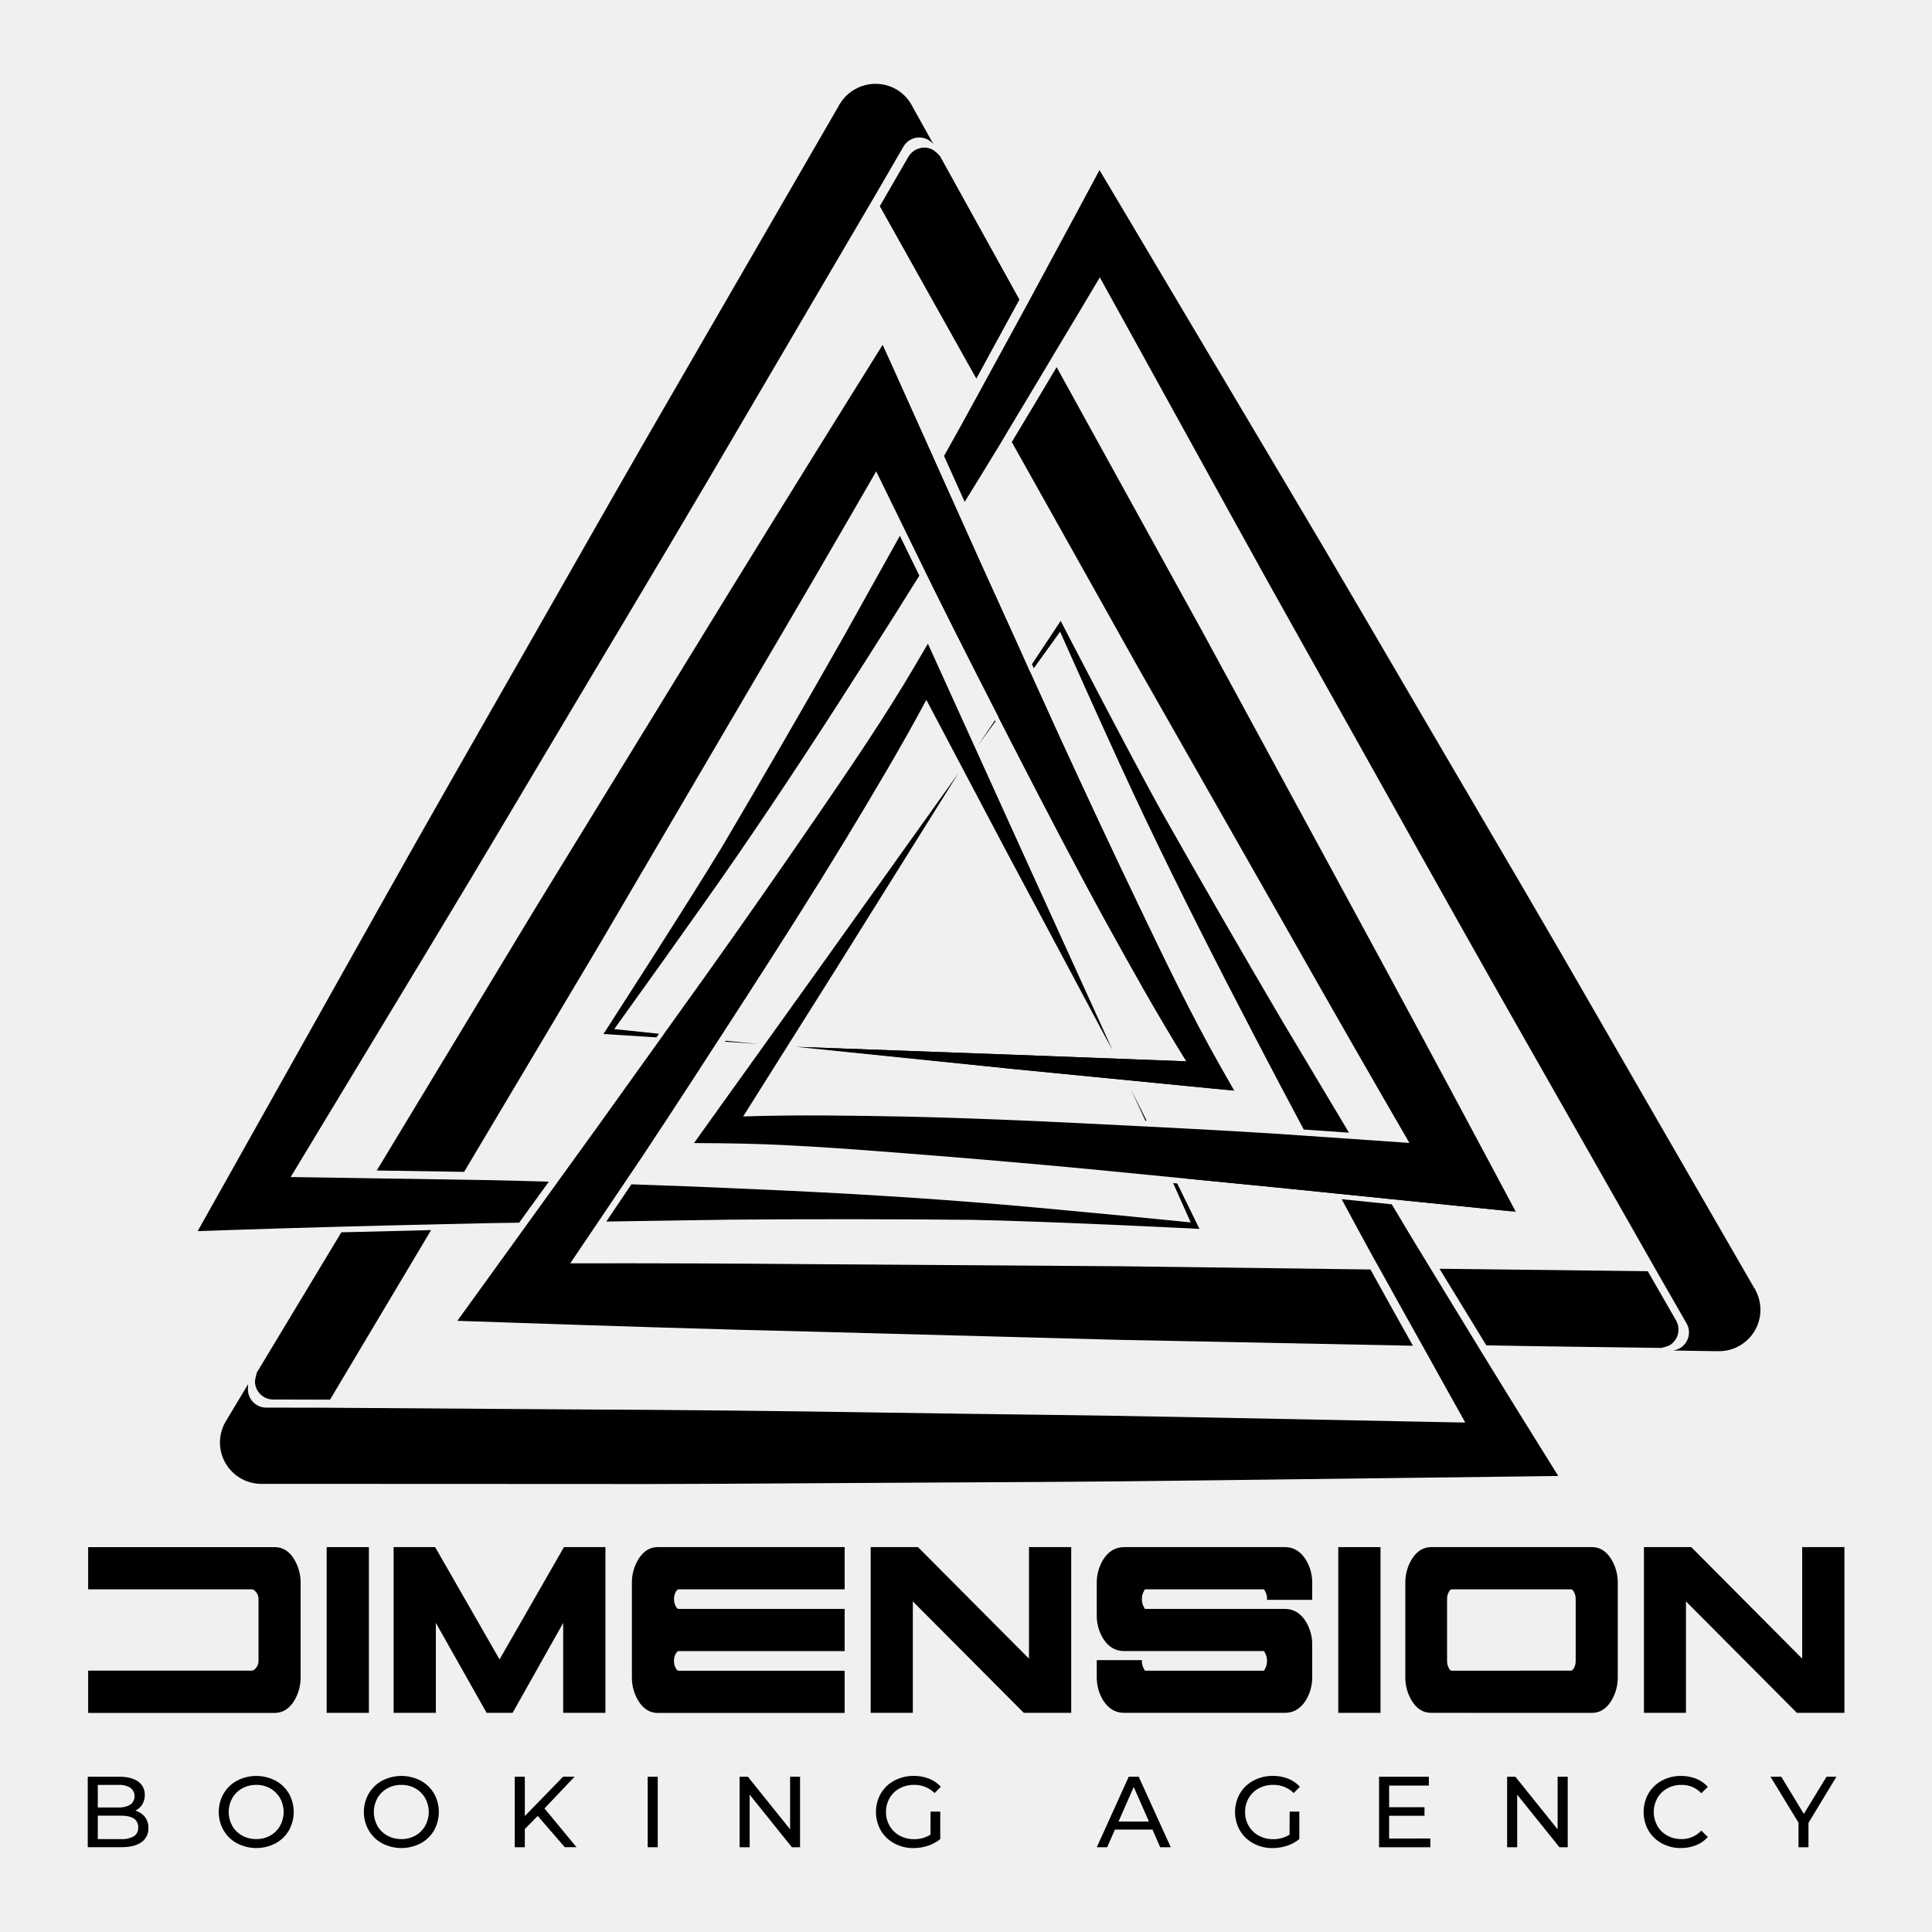
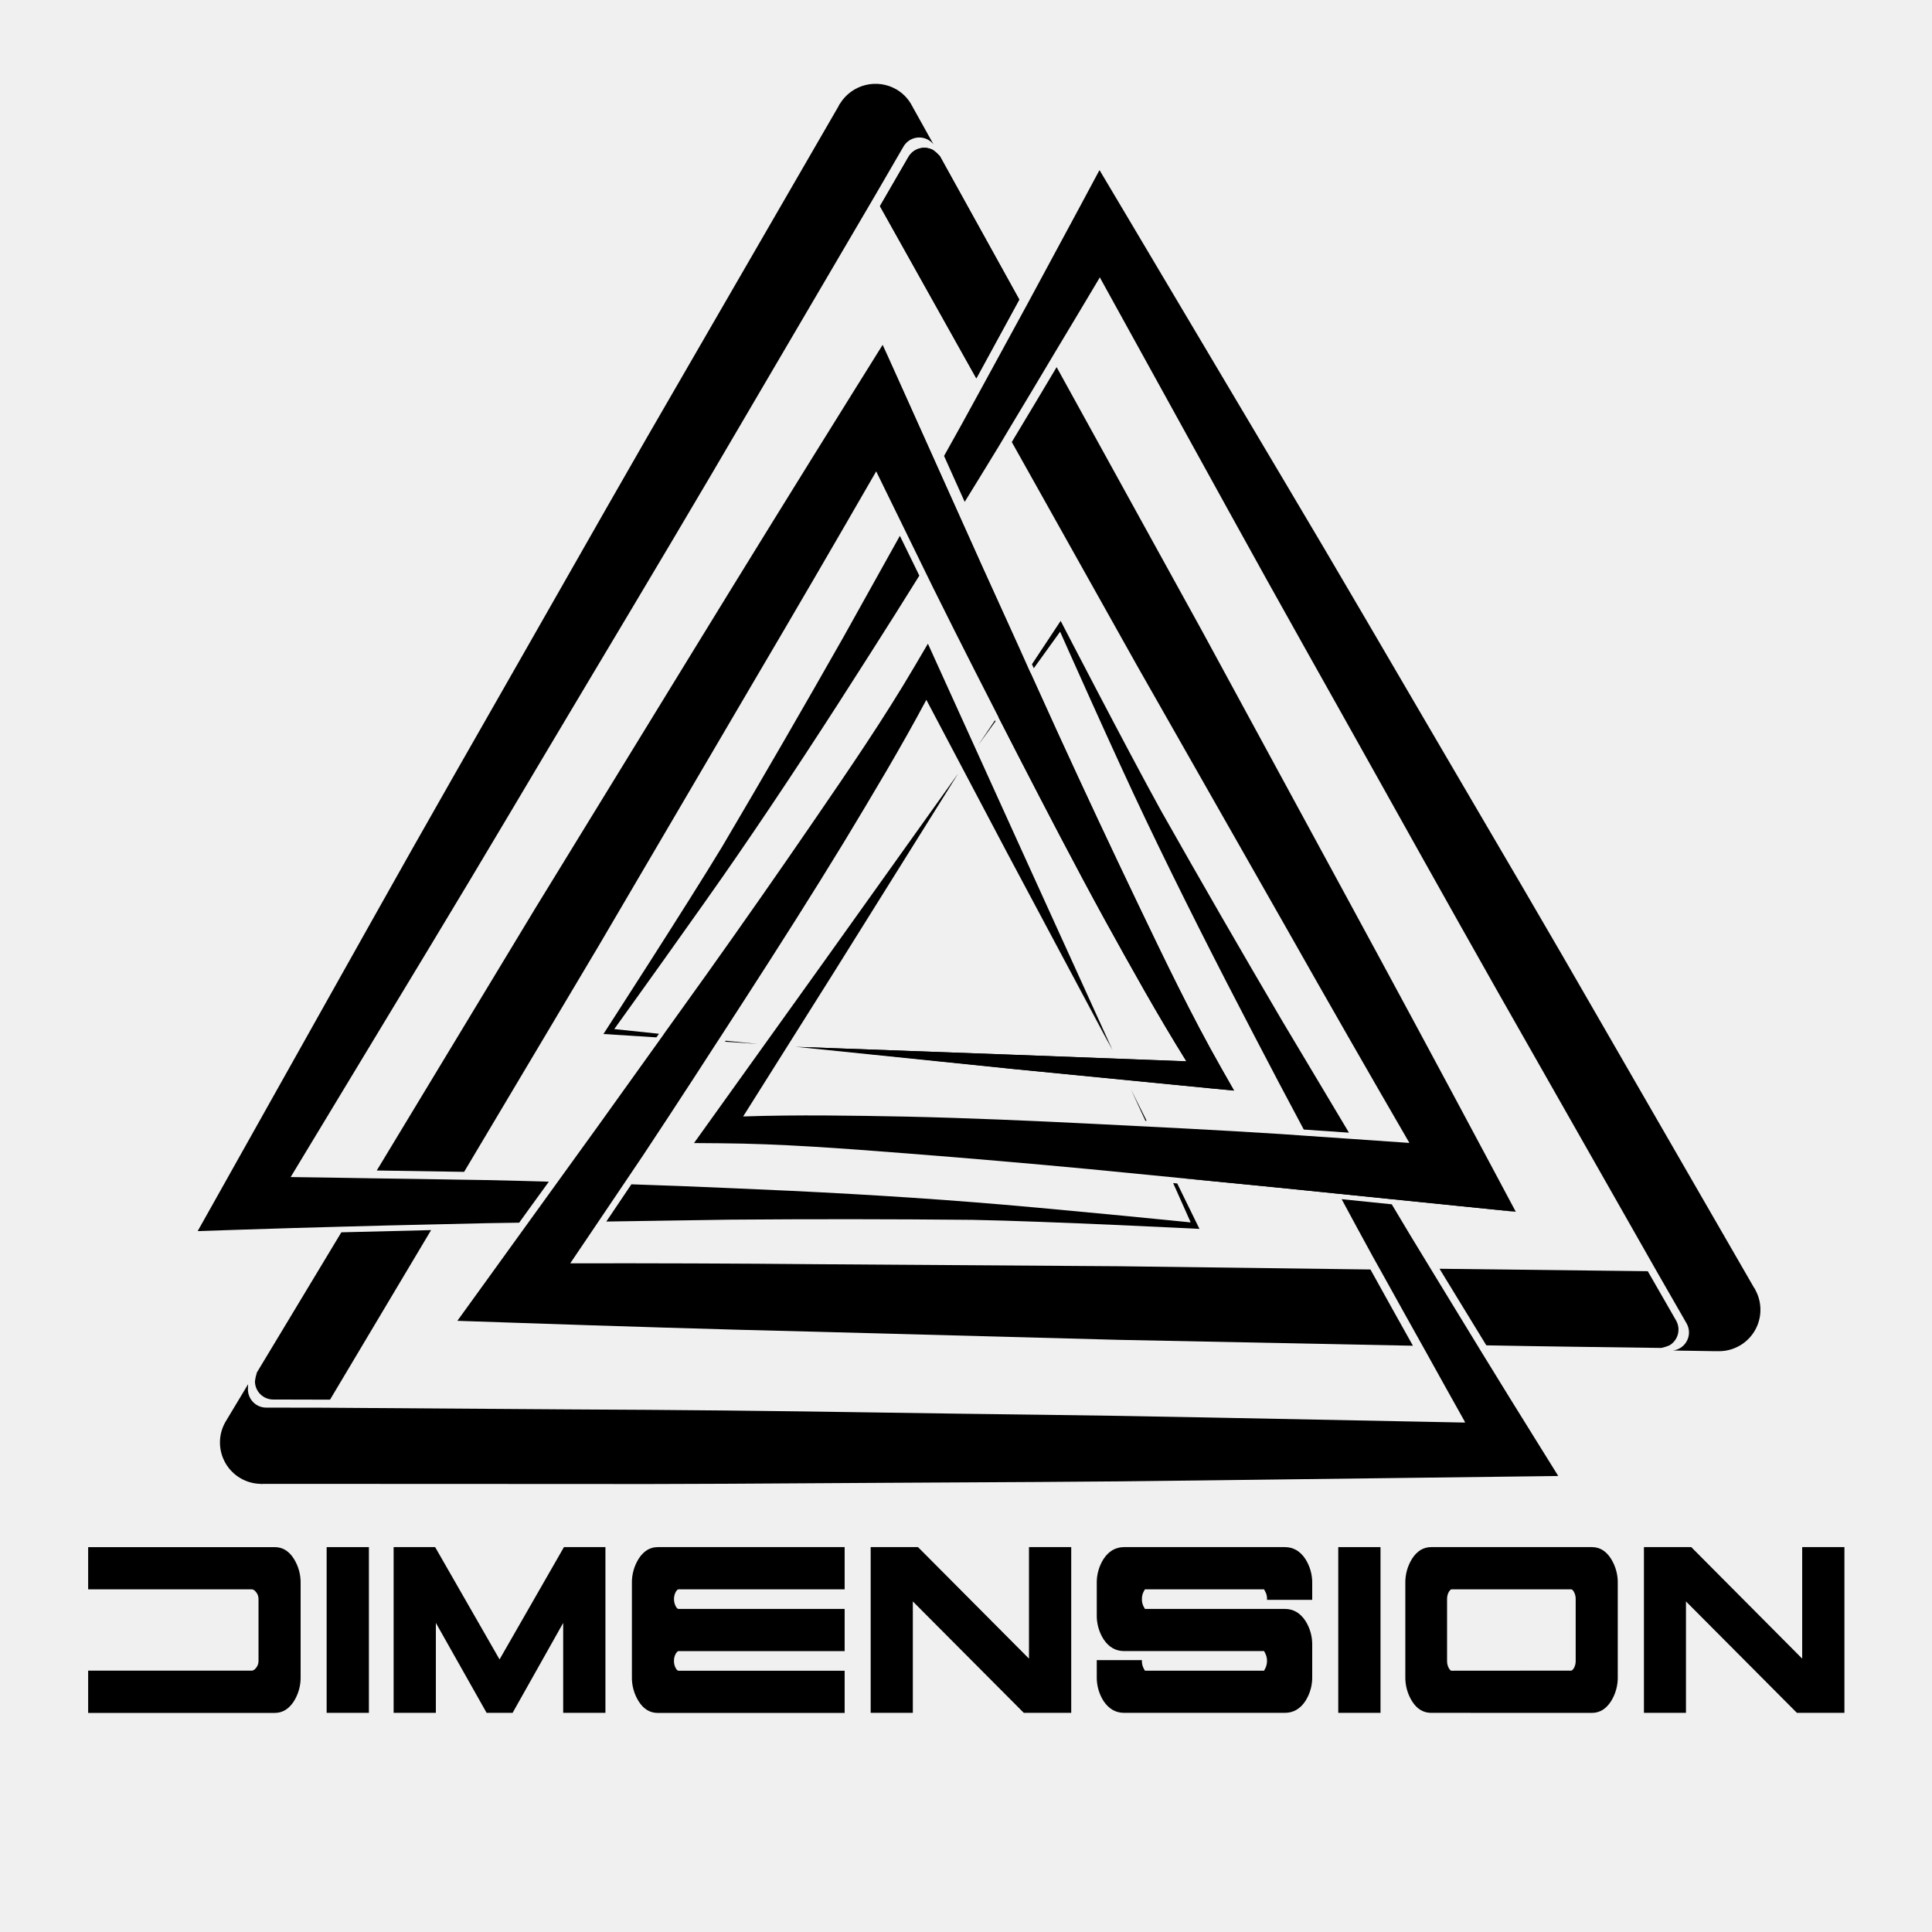
- <svg xmlns="http://www.w3.org/2000/svg" width="2048" height="2048" viewBox="0 0 2048 2048" fill="none">
+ <svg xmlns="http://www.w3.org/2000/svg" width="2048" height="2048" viewBox="0 0 2048 2048" fill="black">
  <g clip-path="url(#clip0)">
-     <path opacity="0.39" d="M895.29 891.455C925.023 842.168 954.632 792.93 981.951 741.752L1067.39 903.566L1175.7 1107.16L1080.8 896.951L994.292 706.315L983.494 682.492L969.784 705.843C936.941 761.82 899.644 816.181 862.547 870.318C825.449 924.455 787.754 978.418 749.636 1031.96L703.532 1096.29L761.48 1102.33C770.835 1087.86 780.24 1073.41 789.57 1058.94C825.3 1003.43 860.954 947.805 895.29 891.455Z" fill="black" />
-     <path d="M1165.4 180.488L1141.99 224.156C1124.42 256.832 1106.79 289.525 1089.09 322.234C1073.96 350.136 1058.75 378.021 1043.46 405.889C1035.37 420.586 1027.36 435.357 1019.27 450.079L1000.74 483.302L1000.91 483.7L1022.61 531.993C1034.7 512.323 1046.87 492.702 1058.83 472.957C1062.67 466.566 1066.42 460.15 1070.28 453.759C1086.25 427.375 1102 400.841 1117.83 374.332C1133.65 347.823 1149.9 321.115 1165.7 294.332L1165.9 293.91C1166.15 294.407 1166.37 294.88 1166.59 295.377L1303.14 542.885C1356.56 640.018 1411.22 736.43 1465.24 833.215C1519.26 930 1573.45 1026.74 1628.39 1122.95L1757.22 1349.54C1757.22 1349.67 1787.75 1402.66 1787.8 1402.78C1789.4 1405.55 1790.29 1408.66 1790.39 1411.85C1790.49 1415.04 1789.79 1418.21 1788.37 1421.06C1786.94 1423.92 1784.83 1426.38 1782.22 1428.22C1779.61 1430.06 1776.59 1431.22 1773.42 1431.61C1788.1 1431.83 1802.8 1432.13 1817.51 1432.3C1819.37 1432.3 1821.21 1432.3 1823.06 1432.3C1830.58 1432.16 1837.94 1430.09 1844.43 1426.28C1850.92 1422.48 1856.32 1417.07 1860.12 1410.58C1863.92 1404.09 1865.99 1396.73 1866.12 1389.22C1866.26 1381.7 1864.46 1374.27 1860.9 1367.65C1860.65 1367.2 1860.5 1366.7 1860.25 1366.25C1859.97 1365.79 1859.65 1365.35 1859.31 1364.94L1697.03 1083.66C1641.9 987.594 1585.67 892.002 1529.63 796.361C1473.6 700.72 1417.99 604.88 1361.21 509.637L1191.33 223.659L1165.6 180.414L1165.27 181.06L1165.4 180.488Z" fill="black" />
-     <path d="M1171.22 975.16C1199.04 1025.54 1226.93 1075.8 1257.61 1125.01L1074.68 1118.07L853.017 1110.04L1073.66 1133.07L1282.12 1153.51L1308.12 1156L1294.78 1132.6C1262.71 1076.2 1234.22 1016.71 1205.88 957.529C1177.54 898.344 1149.62 838.736 1122.21 778.929L1092.35 713.204L1058.41 760.204C1065.21 773.466 1072.01 786.729 1078.81 799.992C1109.17 858.655 1139.47 917.268 1171.22 975.16Z" fill="black" />
-     <path d="M969.884 705.843C937.041 761.82 899.744 816.181 862.646 870.318C825.549 924.455 787.854 978.418 749.736 1031.96L634.81 1192.4L591.119 1252.91L560.043 1295.95L519.337 1352.35L484.827 1400.12L544.542 1402.14C651.406 1405.77 758.295 1409.18 865.159 1411.71L1185.93 1420.29L1497.76 1426.53C1483.55 1401.09 1469.27 1375.68 1455.21 1350.16C1454.39 1348.67 1453.57 1347.18 1452.73 1345.71L1187.2 1342.28L866.428 1340.12C779.129 1339.32 691.813 1339.01 604.48 1339.17L634.337 1294.96L661.234 1255.05L681.636 1224.78C718.087 1169.82 753.916 1114.42 789.695 1059.01C825.474 1003.61 860.979 947.905 895.315 891.455C925.048 842.167 954.657 792.93 981.976 741.752L1067.42 903.566L1179.38 1113.25L1080.95 896.901L994.441 706.266L983.643 682.442L969.884 705.843Z" fill="black" />
-     <path d="M241.515 1503.05C240.57 1504.67 239.599 1506.23 238.654 1507.83C235.005 1514.42 233.114 1521.83 233.162 1529.36C233.211 1536.89 235.197 1544.29 238.931 1550.83C242.665 1557.37 248.02 1562.84 254.482 1566.72C260.943 1570.59 268.294 1572.74 275.826 1572.95C276.349 1572.95 276.846 1573.1 277.394 1573.1C277.941 1573.1 278.439 1572.95 279.011 1572.95L603.784 1573.08C714.703 1573.45 825.574 1572.51 936.444 1571.86C1047.31 1571.21 1158.21 1570.92 1269.08 1569.37L1601.71 1565.25L1651.7 1564.62H1652.05L1651.4 1564.4L1651.18 1564.25H1651.6L1629.36 1528.52C1609.72 1497.02 1590.16 1465.38 1570.69 1433.62C1554.1 1406.56 1537.55 1379.46 1521.05 1352.3C1512.34 1337.93 1503.63 1323.63 1494.85 1309.26L1475.32 1276.61L1422.2 1271.18C1433.19 1291.5 1444.09 1311.84 1455.24 1332.06C1458.85 1338.58 1462.53 1345.04 1466.14 1351.56C1481.07 1378.59 1496.14 1405.5 1511.2 1432.45C1524.98 1457.15 1538.57 1481.89 1552.5 1506.56H1552.37C1552.65 1507.03 1552.92 1507.5 1553.17 1507.97L1269.33 1502.38C1158.46 1500.07 1047.59 1499.2 936.692 1497.41C825.797 1495.62 715.052 1494.47 604.082 1494.02L342.831 1492.23H343.403L282.121 1492.13C279.579 1492.13 277.063 1491.62 274.717 1490.64C272.371 1489.66 270.241 1488.23 268.448 1486.43C266.655 1484.63 265.235 1482.49 264.268 1480.14C263.301 1477.8 262.807 1475.28 262.813 1472.74C262.813 1470.05 263.062 1467.27 263.037 1467.24C255.349 1479.97 249.104 1490.29 241.515 1503.05Z" fill="black" />
-     <path d="M991.654 499.317L1090.56 709.2L1040.65 599.26L1015.74 543.855L994.143 495.81L959.782 419.293L935.597 365.553L991.654 499.317Z" fill="black" />
-     <path d="M1072.54 468.605L1205.33 705.619L1363.9 984.336C1406.85 1060.28 1450.22 1136.02 1494.03 1211.55L1434.11 1207.4L1385.72 1204.07L1356.49 1202.05C1290.68 1197.85 1224.62 1194.59 1158.83 1191.31C1093.05 1188.03 1026.96 1185.14 960.852 1183.65C903.277 1182.56 845.802 1181.56 787.779 1183.48L885.288 1028.63L1015.74 819.911L872.798 1020.24L750.881 1190.46L735.678 1211.7L762.749 1211.9C827.688 1212.32 893.449 1217.42 958.886 1222.49C1024.32 1227.57 1089.96 1233.19 1155.45 1239.38L1352.01 1258.63L1418.99 1265.44L1472.13 1270.84L1548.17 1278.55L1606.79 1284.51L1578.67 1231.79C1528.35 1137.5 1477.67 1043.39 1426.65 949.471L1273.61 667.696L1120.07 389.178C1105.31 413.921 1090.61 438.664 1075.73 463.259L1072.54 468.605Z" fill="black" />
-     <path d="M1262.19 1295.8C1262.19 1295.8 1110.26 1280.46 1031.84 1274.39C946.048 1267.6 860.158 1263.03 774.144 1259.47C739.211 1257.91 704.262 1256.56 669.295 1255.42L668.624 1256.41L642.722 1294.88L773.547 1292.89C859.387 1292.2 945.21 1292.26 1031.02 1293.09C1111.18 1294.59 1271.47 1302.67 1271.47 1302.67L1247.9 1254.52L1243.58 1254.1L1262.19 1295.8Z" fill="black" />
-     <path d="M1198.81 1154.7L1214.29 1188.28L1215.36 1187.83L1198.81 1154.7Z" fill="black" />
-     <path d="M890.488 109.764C890.239 110.212 889.841 110.585 889.592 111.033C889.344 111.48 889.169 112.003 888.921 112.525L726.372 393.53C670.639 489.345 616 585.782 561.137 681.995C506.275 778.208 451.063 874.396 396.922 971.106L234.175 1261.14L209.543 1305.03L258.907 1303.39C293.74 1302.24 328.574 1301.22 363.407 1300.3C395.205 1299.41 427.012 1298.62 458.826 1297.94C477.935 1297.49 497.093 1297 516.202 1296.62L550.339 1296.1L559.396 1283.52L581.789 1252.63C559.968 1252.04 538.147 1251.37 516.327 1250.94C506.623 1250.74 496.894 1250.67 487.166 1250.49C456.288 1249.9 425.361 1249.5 394.459 1249.05C365.672 1248.65 336.909 1248.01 308.122 1247.73L454.92 1004.83C512.346 910.006 568.552 814.465 625.43 719.346C682.308 624.227 739.062 529.009 794.92 433.368L927.113 208.091C929.477 204.038 957.667 155.521 957.717 155.397C958.989 153.197 960.683 151.269 962.701 149.725C964.72 148.18 967.024 147.049 969.48 146.395C971.937 145.741 974.499 145.578 977.019 145.915C979.538 146.252 981.967 147.083 984.165 148.359C986.235 149.576 988.065 151.16 989.564 153.034C982.473 140.377 975.482 127.669 968.366 115.012C967.445 113.37 966.55 111.754 965.629 110.038C961.887 103.762 956.625 98.528 950.327 94.819C940.367 89.041 928.547 87.369 917.374 90.16C906.202 92.95 896.557 99.983 890.488 109.764V109.764Z" fill="black" />
-     <path d="M903.974 416.284C847.394 507.034 791.18 597.95 735.33 689.032L567.706 962.378L401.824 1236.74C401.003 1238.11 400.182 1239.43 399.336 1240.77L408.616 1240.92C436.4 1241.32 464.192 1241.75 491.993 1242.21L634.686 1002.51L796.935 725.961C841.274 650.761 885.23 575.329 928.805 499.665L958.364 560.093L979.264 602.866L989.391 623.531C1018.68 682.616 1048.73 741.354 1078.96 800.091C1109.19 858.829 1139.57 917.293 1171.32 975.259C1199.14 1025.64 1227.03 1075.9 1257.71 1125.11L1074.78 1118.17L843.388 1109.64L1073.69 1133.17L1282.14 1153.61L1308.14 1156.1L1294.78 1132.6C1262.71 1076.2 1234.22 1016.71 1205.88 957.529C1177.54 898.344 1149.62 838.736 1122.21 778.929L1040.65 599.26L1015.76 543.855L994.168 495.81L959.782 419.293L935.623 365.553L903.974 416.284Z" fill="black" />
-     <path d="M1123.77 669.636C1123.77 669.636 1182.54 802.056 1214.27 868.279C1251.31 945.965 1290.3 1022.66 1330.11 1098.88C1347.21 1131.8 1364.53 1164.64 1382.06 1197.38L1429.96 1200.68L1359.47 1082.66C1316 1008.71 1273.15 934.402 1230.94 859.749C1194.19 793.228 1124.35 658.147 1124.35 658.147L1093.92 704.102L1095.86 708.354L1123.77 669.636Z" fill="black" />
-     <path d="M1036.81 790.07L1055.35 764.531L1054.65 763.61L1036.81 790.07Z" fill="black" />
-     <path d="M803.28 1106.61L769.492 1103.23L768.347 1104.25L803.28 1106.61Z" fill="black" />
-     <path d="M894.32 674.883C852.005 749.486 809.044 823.732 765.436 897.623C730.154 956.087 639.687 1096.09 639.687 1096.09L695.819 1099.65L698.556 1095.84L651.132 1090.87C651.132 1090.87 745.929 959.071 781.111 907.644C829.903 836.771 876.828 764.68 922.933 692.091C940.3 664.903 957.501 637.606 974.536 610.202L972.745 606.546L953.91 567.977L894.32 674.883Z" fill="black" />
-     <path d="M1469.94 1266.68L1244.87 1248.13L1351.81 1258.63L1418.81 1265.42L1471.93 1270.84L1548.17 1278.6L1606.81 1284.56L1469.94 1266.68Z" fill="black" />
-     <path d="M456.985 1303.96L361.84 1306.3C331.916 1355.87 302.026 1405.47 272.169 1455.11C272.162 1455.24 272.162 1455.37 272.169 1455.5C271.243 1458.32 270.602 1461.22 270.253 1464.16C270.246 1466.7 270.741 1469.22 271.71 1471.57C272.678 1473.92 274.1 1476.06 275.896 1477.86C277.691 1479.66 279.825 1481.09 282.174 1482.07C284.523 1483.05 287.041 1483.55 289.585 1483.55L349.847 1483.7L456.985 1303.96Z" fill="black" />
-     <path d="M1034.95 401.065L1080.48 317.559C1052.5 266.895 1024.45 216.231 996.332 165.568L996.059 165.269C994.076 163.065 991.884 161.058 989.515 159.276C985.066 156.703 979.777 155.998 974.81 157.318C969.842 158.637 965.6 161.872 963.017 166.314C963.017 166.438 932.786 218.536 932.786 218.536L1034.95 401.065Z" fill="black" />
-     <path d="M1034.95 401.065L1080.48 317.559C1052.5 266.895 1024.45 216.231 996.332 165.568L996.059 165.269C994.076 163.065 991.884 161.058 989.515 159.276C985.066 156.703 979.777 155.998 974.81 157.318C969.842 158.637 965.6 161.872 963.017 166.314C963.017 166.438 932.786 218.536 932.786 218.536L1034.95 401.065Z" fill="black" />
-     <path d="M1525.95 1344.94L1575.56 1426.11C1633.49 1427.25 1702.76 1428.05 1760.68 1428.87H1761.08C1763.98 1428.26 1766.82 1427.37 1769.56 1426.21C1774.01 1423.64 1777.26 1419.41 1778.6 1414.45C1779.94 1409.5 1779.25 1404.21 1776.7 1399.75L1746.7 1347.53L1525.95 1344.94Z" fill="black" />
-     <path d="M93.448 1684.78V1640.02H291.228C299.521 1640.02 306.256 1644.1 311.431 1652.26C316.413 1660.19 318.932 1669.43 318.671 1678.79V1777.04C318.944 1786.41 316.424 1795.65 311.431 1803.58C306.14 1811.7 299.405 1815.76 291.228 1815.76H93.448V1770.93H267.192C268.62 1770.67 269.905 1769.9 270.8 1768.76C271.856 1767.68 272.685 1766.39 273.241 1764.98C273.796 1763.57 274.066 1762.07 274.035 1760.56V1695.13C274.067 1693.62 273.797 1692.12 273.242 1690.71C272.686 1689.31 271.856 1688.03 270.8 1686.95C269.905 1685.81 268.62 1685.04 267.192 1684.78H93.448Z" fill="black" />
-     <path d="M346.265 1815.69V1640H391.05V1815.69H346.265Z" fill="black" />
-     <path d="M515.829 1815.69L462.036 1720.34V1815.69H417.25V1640H461.265L529.538 1759.06L597.812 1640H641.777V1815.69H596.991V1720.39L543.372 1815.69H515.829Z" fill="black" />
-     <path d="M719.107 1750.26C718.485 1750.26 717.689 1751.01 716.619 1752.47C715.108 1754.93 714.355 1757.77 714.455 1760.66C714.366 1763.54 715.118 1766.39 716.619 1768.86C717.581 1770.3 718.411 1771.03 719.107 1771.03H895.365V1815.79H697.287C688.993 1815.79 682.259 1811.73 677.083 1803.6C672.091 1795.67 669.57 1786.43 669.843 1777.07V1678.77C669.582 1669.4 672.102 1660.17 677.083 1652.23C682.341 1644.08 689.076 1640 697.287 1640H895.365V1684.76H719.107C718.494 1684.76 717.664 1685.48 716.619 1686.92C715.199 1689.42 714.453 1692.24 714.453 1695.12C714.453 1697.99 715.199 1700.81 716.619 1703.31C717.59 1704.78 718.386 1705.5 719.107 1705.5H895.365V1750.26H719.107Z" fill="black" />
-     <path d="M922.958 1815.69V1640H973.118L1090.76 1758.22V1640H1135.54V1815.69H1085.26L967.644 1697.57V1815.69H922.958Z" fill="black" />
-     <path d="M1191.62 1815.69C1182.55 1815.69 1175.23 1811.43 1169.65 1802.91C1164.81 1795.14 1162.36 1786.12 1162.61 1776.97V1759.81H1210.48C1210.26 1763.17 1211.05 1766.51 1212.77 1769.41C1213.47 1770.45 1213.69 1770.98 1213.44 1770.98H1340.14C1339.89 1770.98 1340.11 1770.45 1340.81 1769.41C1342.31 1766.72 1343.1 1763.69 1343.1 1760.61C1343.1 1757.52 1342.31 1754.49 1340.81 1751.8C1340.11 1750.76 1339.89 1750.21 1340.14 1750.21H1191.62C1182.52 1750.21 1175.19 1745.95 1169.65 1737.43C1164.81 1729.65 1162.36 1720.62 1162.61 1711.47V1678.77C1162.37 1669.62 1164.81 1660.6 1169.65 1652.83C1175.21 1644.27 1182.53 1640 1191.62 1640H1361.96C1371.03 1640 1378.35 1644.27 1383.9 1652.83C1388.77 1660.59 1391.24 1669.61 1391 1678.77V1695.92H1343.1C1343.33 1692.57 1342.53 1689.22 1340.81 1686.33C1340.11 1685.28 1339.89 1684.78 1340.14 1684.78H1213.44C1213.69 1684.78 1213.44 1685.28 1212.77 1686.33C1211.18 1688.98 1210.39 1692.04 1210.48 1695.13C1210.38 1698.22 1211.18 1701.28 1212.77 1703.93C1213.47 1705 1213.69 1705.52 1213.44 1705.52H1361.96C1371.03 1705.52 1378.35 1709.79 1383.9 1718.33C1388.78 1726.09 1391.25 1735.11 1391 1744.27V1777.02C1391.25 1786.17 1388.78 1795.2 1383.9 1802.96C1378.38 1811.44 1371.07 1815.69 1361.96 1815.69H1191.62Z" fill="black" />
-     <path d="M1418.61 1815.69V1640H1463.4V1815.69H1418.61Z" fill="black" />
-     <path d="M1517.09 1815.69C1508.8 1815.69 1502.07 1811.63 1496.91 1803.5C1491.95 1795.56 1489.44 1786.33 1489.7 1776.97V1678.77C1489.44 1669.4 1491.95 1660.17 1496.91 1652.23C1502.19 1644.08 1508.92 1640 1517.09 1640H1687.45C1695.75 1640 1702.48 1644.08 1707.66 1652.23C1712.64 1660.17 1715.16 1669.4 1714.9 1678.77V1777.02C1715.17 1786.38 1712.65 1795.62 1707.66 1803.55C1702.38 1811.68 1695.65 1815.74 1687.45 1815.74L1517.09 1815.69ZM1665.63 1770.93C1666.26 1770.93 1667.08 1770.2 1668.12 1768.76C1669.62 1766.29 1670.37 1763.44 1670.29 1760.56V1695.13C1670.37 1692.25 1669.62 1689.41 1668.12 1686.95C1667.18 1685.51 1666.35 1684.78 1665.63 1684.78H1538.62C1537.97 1684.78 1537.14 1685.51 1536.13 1686.95C1534.63 1689.41 1533.88 1692.25 1533.96 1695.13V1760.66C1533.87 1763.54 1534.63 1766.39 1536.13 1768.86C1537.07 1770.3 1537.9 1771.03 1538.62 1771.03L1665.63 1770.93Z" fill="black" />
-     <path d="M1742.64 1815.69V1640H1792.8L1910.39 1758.22V1640H1955.17V1815.69H1904.79L1787.2 1697.57V1815.69H1742.64Z" fill="black" />
-     <path d="M153.561 1925.95C156.147 1929.41 157.473 1933.65 157.318 1937.96C157.423 1940.87 156.794 1943.77 155.49 1946.37C154.186 1948.98 152.248 1951.22 149.853 1952.88C144.977 1956.36 137.877 1958.1 128.555 1958.1H93.025V1883.4H126.565C135.099 1883.4 141.717 1885.12 146.469 1888.53C148.727 1890.12 150.551 1892.26 151.777 1894.74C153.002 1897.22 153.589 1899.96 153.486 1902.72C153.576 1906.31 152.625 1909.84 150.749 1912.9C148.966 1915.7 146.432 1917.95 143.434 1919.39C147.428 1920.43 150.98 1922.73 153.561 1925.95V1925.95ZM103.674 1892.06V1915.98H125.569C129.998 1916.24 134.406 1915.19 138.234 1912.95C139.61 1911.9 140.726 1910.55 141.495 1909.01C142.263 1907.46 142.663 1905.76 142.663 1904.03C142.663 1902.3 142.263 1900.6 141.495 1899.05C140.726 1897.51 139.61 1896.16 138.234 1895.12C134.415 1892.85 130.002 1891.78 125.569 1892.06H103.674ZM141.916 1946.52C143.445 1945.49 144.676 1944.09 145.484 1942.44C146.293 1940.79 146.65 1938.95 146.519 1937.12C146.519 1928.83 140.423 1924.68 128.232 1924.68H103.674V1949.55H128.232C132.988 1949.85 137.731 1948.79 141.916 1946.52V1946.52Z" fill="black" />
-     <path d="M251.318 1954.05C245.388 1950.88 240.454 1946.13 237.061 1940.32C233.653 1934.37 231.859 1927.64 231.859 1920.78C231.859 1913.92 233.653 1907.18 237.061 1901.23C240.461 1895.44 245.395 1890.7 251.318 1887.53C257.604 1884.26 264.586 1882.56 271.671 1882.56C278.756 1882.56 285.737 1884.26 292.024 1887.53C297.919 1890.7 302.833 1895.42 306.231 1901.18C309.592 1907.17 311.357 1913.92 311.357 1920.78C311.357 1927.64 309.592 1934.39 306.231 1940.37C302.835 1946.15 297.921 1950.88 292.024 1954.05C285.733 1957.3 278.753 1959 271.671 1959C264.589 1959 257.609 1957.3 251.318 1954.05V1954.05ZM286.525 1945.77C290.848 1943.33 294.425 1939.76 296.875 1935.45C299.372 1930.96 300.683 1925.91 300.683 1920.78C300.683 1915.64 299.372 1910.59 296.875 1906.11C294.414 1901.8 290.839 1898.24 286.525 1895.79C281.967 1893.24 276.815 1891.96 271.596 1892.06C266.38 1891.98 261.234 1893.27 256.668 1895.79C252.299 1898.21 248.677 1901.78 246.193 1906.11C243.712 1910.6 242.411 1915.65 242.411 1920.78C242.411 1925.91 243.712 1930.96 246.193 1935.45C248.667 1939.79 252.292 1943.36 256.668 1945.77C261.234 1948.29 266.38 1949.58 271.596 1949.5C276.815 1949.6 281.967 1948.31 286.525 1945.77V1945.77Z" fill="black" />
-     <path d="M405.158 1954.05C399.233 1950.87 394.3 1946.12 390.901 1940.32C387.492 1934.37 385.699 1927.64 385.699 1920.78C385.699 1913.92 387.492 1907.18 390.901 1901.23C394.308 1895.45 399.24 1890.71 405.158 1887.53C411.444 1884.26 418.425 1882.56 425.511 1882.56C432.596 1882.56 439.577 1884.26 445.863 1887.53C451.759 1890.7 456.673 1895.42 460.07 1901.18C463.431 1907.17 465.196 1913.92 465.196 1920.78C465.196 1927.64 463.431 1934.39 460.07 1940.37C456.674 1946.15 451.761 1950.88 445.863 1954.05C439.572 1957.3 432.593 1959 425.511 1959C418.428 1959 411.449 1957.3 405.158 1954.05ZM440.365 1945.77C444.694 1943.34 448.274 1939.77 450.715 1935.45C453.212 1930.96 454.522 1925.91 454.522 1920.78C454.522 1915.64 453.212 1910.59 450.715 1906.11C448.26 1901.8 444.683 1898.23 440.365 1895.79C435.807 1893.24 430.655 1891.96 425.436 1892.06C420.22 1891.98 415.075 1893.27 410.507 1895.79C406.139 1898.21 402.516 1901.78 400.032 1906.11C397.551 1910.6 396.25 1915.65 396.25 1920.78C396.25 1925.91 397.551 1930.96 400.032 1935.45C402.506 1939.79 406.131 1943.36 410.507 1945.77C415.075 1948.29 420.22 1949.57 425.436 1949.5C430.655 1949.6 435.807 1948.31 440.365 1945.77V1945.77Z" fill="black" />
-     <path d="M569.995 1924.96L556.335 1938.83V1958.15H545.637V1883.4H556.335V1925.11L596.916 1883.35H609.108L577.161 1917L611.124 1958.1H598.683L569.995 1924.96Z" fill="black" />
-     <path d="M686.563 1883.4H697.237V1958.15H686.563V1883.4Z" fill="black" />
-     <path d="M848.091 1883.4V1958.15H839.457L794.671 1902.43V1958.15H783.997V1883.4H792.755L837.541 1939.16V1883.4H848.091Z" fill="black" />
-     <path d="M986.43 1920.36H996.706V1949.5C992.87 1952.64 988.482 1955.03 983.767 1956.56C978.807 1958.21 973.616 1959.05 968.391 1959.05C961.27 1959.15 954.239 1957.44 947.963 1954.08C942.058 1950.89 937.129 1946.17 933.707 1940.4C930.313 1934.42 928.53 1927.66 928.53 1920.78C928.53 1913.9 930.313 1907.14 933.707 1901.16C937.117 1895.36 942.081 1890.63 948.038 1887.51C954.361 1884.15 961.43 1882.43 968.59 1882.53C974.161 1882.45 979.695 1883.45 984.887 1885.47C989.641 1887.34 993.899 1890.28 997.328 1894.07L990.709 1900.69C987.853 1897.87 984.462 1895.65 980.736 1894.17C977.01 1892.68 973.024 1891.95 969.013 1892.03C963.676 1891.95 958.405 1893.22 953.686 1895.71C949.261 1898.07 945.582 1901.62 943.062 1905.96C940.448 1910.49 939.115 1915.65 939.205 1920.88C939.136 1926.03 940.469 1931.1 943.062 1935.55C945.578 1939.91 949.257 1943.48 953.686 1945.87C958.36 1948.39 963.602 1949.68 968.913 1949.6C975.062 1949.73 981.115 1948.06 986.33 1944.8L986.43 1920.36Z" fill="black" />
-     <path d="M1221.68 1939.45H1181.87L1173.63 1958.15H1162.64L1196.5 1883.4H1207.08L1241.06 1958.15H1229.84L1221.68 1939.45ZM1217.95 1930.92L1201.8 1894.29L1185.68 1930.92H1217.95Z" fill="black" />
-     <path d="M1367.09 1920.36H1377.34V1949.5C1373.51 1952.64 1369.13 1955.03 1364.42 1956.56C1359.45 1958.21 1354.26 1959.05 1349.02 1959.05C1341.91 1959.15 1334.89 1957.44 1328.62 1954.08C1322.71 1950.89 1317.78 1946.17 1314.36 1940.4C1310.97 1934.42 1309.19 1927.66 1309.19 1920.78C1309.19 1913.9 1310.97 1907.14 1314.36 1901.16C1317.77 1895.36 1322.74 1890.63 1328.69 1887.51C1335.02 1884.15 1342.09 1882.43 1349.25 1882.53C1354.82 1882.45 1360.35 1883.45 1365.54 1885.47C1370.3 1887.34 1374.55 1890.28 1377.98 1894.07L1371.36 1900.69C1368.51 1897.87 1365.12 1895.66 1361.39 1894.17C1357.66 1892.69 1353.68 1891.96 1349.67 1892.03C1344.33 1891.95 1339.06 1893.22 1334.34 1895.71C1329.92 1898.07 1326.24 1901.62 1323.72 1905.96C1321.1 1910.49 1319.77 1915.65 1319.86 1920.88C1319.79 1926.03 1321.12 1931.1 1323.72 1935.55C1326.23 1939.91 1329.91 1943.48 1334.34 1945.87C1339.02 1948.39 1344.26 1949.68 1349.57 1949.6C1355.72 1949.73 1361.77 1948.06 1366.99 1944.8L1367.09 1920.36Z" fill="black" />
-     <path d="M1516.22 1948.88V1958.15H1461.86V1883.4H1514.63V1892.78H1472.53V1915.73H1510.03V1924.81H1472.53V1948.95L1516.22 1948.88Z" fill="black" />
-     <path d="M1661.85 1883.4V1958.15H1653.07L1608.28 1902.43V1958.15H1597.61V1883.4H1606.37L1651.15 1939.16V1883.4H1661.85Z" fill="black" />
-     <path d="M1761.57 1954.05C1755.69 1950.87 1750.79 1946.14 1747.42 1940.37C1744.06 1934.39 1742.29 1927.64 1742.29 1920.78C1742.29 1913.92 1744.06 1907.17 1747.42 1901.18C1750.81 1895.41 1755.72 1890.69 1761.62 1887.53C1767.86 1884.17 1774.85 1882.46 1781.93 1882.56C1787.41 1882.49 1792.85 1883.48 1797.95 1885.49C1802.72 1887.37 1806.99 1890.36 1810.39 1894.19L1803.45 1900.91C1800.76 1898.03 1797.5 1895.76 1793.87 1894.23C1790.24 1892.71 1786.33 1891.96 1782.4 1892.06C1777.14 1891.98 1771.96 1893.27 1767.35 1895.79C1762.95 1898.19 1759.31 1901.76 1756.82 1906.11C1754.33 1910.59 1753.02 1915.64 1753.02 1920.78C1753.02 1925.91 1754.33 1930.96 1756.82 1935.45C1759.29 1939.81 1762.94 1943.38 1767.35 1945.77C1771.96 1948.29 1777.14 1949.58 1782.4 1949.5C1786.34 1949.58 1790.26 1948.82 1793.88 1947.28C1797.51 1945.73 1800.77 1943.44 1803.45 1940.55L1810.39 1947.26C1806.98 1951.11 1802.72 1954.11 1797.95 1956.02C1792.84 1958.05 1787.38 1959.06 1781.88 1959C1774.8 1959.12 1767.81 1957.41 1761.57 1954.05V1954.05Z" fill="black" />
-     <path d="M1917.06 1932.32V1958.15H1906.48V1932.09L1876.77 1883.4H1888.22L1912.16 1922.82L1936.19 1883.4H1946.67L1917.06 1932.32Z" fill="black" />
+     <path opacity="0.39" d="M895.29 891.455C925.023 842.168 954.632 792.93 981.951 741.752L1067.39 903.566L1175.7 1107.16L1080.8 896.951L994.292 706.315L983.494 682.492L969.784 705.843C936.941 761.82 899.644 816.181 862.547 870.318C825.449 924.455 787.754 978.418 749.636 1031.96L703.532 1096.29L761.48 1102.33C770.835 1087.86 780.24 1073.41 789.57 1058.94C825.3 1003.43 860.954 947.805 895.29 891.455Z" />
+     <path d="M1165.4 180.488L1141.99 224.156C1124.42 256.832 1106.79 289.525 1089.09 322.234C1073.96 350.136 1058.75 378.021 1043.46 405.889C1035.37 420.586 1027.36 435.357 1019.27 450.079L1000.74 483.302L1000.91 483.7L1022.61 531.993C1034.7 512.323 1046.87 492.702 1058.83 472.957C1062.67 466.566 1066.42 460.15 1070.28 453.759C1086.25 427.375 1102 400.841 1117.83 374.332C1133.65 347.823 1149.9 321.115 1165.7 294.332L1165.9 293.91C1166.15 294.407 1166.37 294.88 1166.59 295.377L1303.14 542.885C1356.56 640.018 1411.22 736.43 1465.24 833.215C1519.26 930 1573.45 1026.74 1628.39 1122.95L1757.22 1349.54C1757.22 1349.67 1787.75 1402.66 1787.8 1402.78C1789.4 1405.55 1790.29 1408.66 1790.39 1411.85C1790.49 1415.04 1789.79 1418.21 1788.37 1421.06C1786.94 1423.92 1784.83 1426.38 1782.22 1428.22C1779.61 1430.06 1776.59 1431.22 1773.42 1431.61C1788.1 1431.83 1802.8 1432.13 1817.51 1432.3C1819.37 1432.3 1821.21 1432.3 1823.06 1432.3C1830.58 1432.16 1837.94 1430.09 1844.43 1426.28C1850.92 1422.48 1856.32 1417.07 1860.12 1410.58C1863.92 1404.09 1865.99 1396.73 1866.12 1389.22C1866.26 1381.7 1864.46 1374.27 1860.9 1367.65C1860.65 1367.2 1860.5 1366.7 1860.25 1366.25C1859.97 1365.79 1859.65 1365.35 1859.31 1364.94L1697.03 1083.66C1641.9 987.594 1585.67 892.002 1529.63 796.361C1473.6 700.72 1417.99 604.88 1361.21 509.637L1191.33 223.659L1165.6 180.414L1165.27 181.06L1165.4 180.488Z" />
+     <path d="M1171.22 975.16C1199.04 1025.54 1226.93 1075.8 1257.61 1125.01L1074.68 1118.07L853.017 1110.04L1073.66 1133.07L1282.12 1153.51L1308.12 1156L1294.78 1132.6C1262.71 1076.2 1234.22 1016.71 1205.88 957.529C1177.54 898.344 1149.62 838.736 1122.21 778.929L1092.35 713.204L1058.41 760.204C1065.21 773.466 1072.01 786.729 1078.81 799.992C1109.17 858.655 1139.47 917.268 1171.22 975.16Z" />
+     <path d="M969.884 705.843C937.041 761.82 899.744 816.181 862.646 870.318C825.549 924.455 787.854 978.418 749.736 1031.96L634.81 1192.4L591.119 1252.91L560.043 1295.95L519.337 1352.35L484.827 1400.12L544.542 1402.14C651.406 1405.77 758.295 1409.18 865.159 1411.71L1185.93 1420.29L1497.76 1426.53C1483.55 1401.09 1469.27 1375.68 1455.21 1350.16C1454.39 1348.67 1453.57 1347.18 1452.73 1345.71L1187.2 1342.28L866.428 1340.12C779.129 1339.32 691.813 1339.01 604.48 1339.17L634.337 1294.96L661.234 1255.05L681.636 1224.78C718.087 1169.82 753.916 1114.42 789.695 1059.01C825.474 1003.61 860.979 947.905 895.315 891.455C925.048 842.167 954.657 792.93 981.976 741.752L1067.42 903.566L1179.38 1113.25L1080.95 896.901L994.441 706.266L983.643 682.442L969.884 705.843Z" />
+     <path d="M241.515 1503.05C240.57 1504.67 239.599 1506.23 238.654 1507.83C235.005 1514.42 233.114 1521.83 233.162 1529.36C233.211 1536.89 235.197 1544.29 238.931 1550.83C242.665 1557.37 248.02 1562.84 254.482 1566.72C260.943 1570.59 268.294 1572.74 275.826 1572.95C276.349 1572.95 276.846 1573.1 277.394 1573.1C277.941 1573.1 278.439 1572.95 279.011 1572.95L603.784 1573.08C714.703 1573.45 825.574 1572.51 936.444 1571.86C1047.31 1571.21 1158.21 1570.92 1269.08 1569.37L1601.71 1565.25L1651.7 1564.62H1652.05L1651.4 1564.4L1651.18 1564.25H1651.6L1629.36 1528.52C1609.72 1497.02 1590.16 1465.38 1570.69 1433.62C1554.1 1406.56 1537.55 1379.46 1521.05 1352.3C1512.34 1337.93 1503.63 1323.63 1494.85 1309.26L1475.32 1276.61L1422.2 1271.18C1433.19 1291.5 1444.09 1311.84 1455.24 1332.06C1458.85 1338.58 1462.53 1345.04 1466.14 1351.56C1481.07 1378.59 1496.14 1405.5 1511.2 1432.45C1524.98 1457.15 1538.57 1481.89 1552.5 1506.56H1552.37C1552.65 1507.03 1552.92 1507.5 1553.17 1507.97L1269.33 1502.38C1158.46 1500.07 1047.59 1499.2 936.692 1497.41C825.797 1495.62 715.052 1494.47 604.082 1494.02L342.831 1492.23H343.403L282.121 1492.13C279.579 1492.13 277.063 1491.62 274.717 1490.64C272.371 1489.66 270.241 1488.23 268.448 1486.43C266.655 1484.63 265.235 1482.49 264.268 1480.14C263.301 1477.8 262.807 1475.28 262.813 1472.74C262.813 1470.05 263.062 1467.27 263.037 1467.24C255.349 1479.97 249.104 1490.29 241.515 1503.05Z" />
+     <path d="M991.654 499.317L1090.56 709.2L1040.65 599.26L1015.74 543.855L994.143 495.81L959.782 419.293L935.597 365.553L991.654 499.317Z" />
+     <path d="M1072.54 468.605L1205.33 705.619L1363.9 984.336C1406.85 1060.28 1450.22 1136.02 1494.03 1211.55L1434.11 1207.4L1385.72 1204.07L1356.49 1202.05C1290.68 1197.85 1224.62 1194.59 1158.83 1191.31C1093.05 1188.03 1026.96 1185.14 960.852 1183.65C903.277 1182.56 845.802 1181.56 787.779 1183.48L885.288 1028.63L1015.74 819.911L872.798 1020.24L750.881 1190.46L735.678 1211.7L762.749 1211.9C827.688 1212.32 893.449 1217.42 958.886 1222.49C1024.32 1227.57 1089.96 1233.19 1155.45 1239.38L1352.01 1258.63L1418.99 1265.44L1472.13 1270.84L1548.17 1278.55L1606.79 1284.51L1578.67 1231.79C1528.35 1137.5 1477.67 1043.39 1426.65 949.471L1273.61 667.696L1120.07 389.178C1105.31 413.921 1090.61 438.664 1075.73 463.259L1072.54 468.605Z" />
+     <path d="M1262.19 1295.8C1262.19 1295.8 1110.26 1280.46 1031.84 1274.39C946.048 1267.6 860.158 1263.03 774.144 1259.47C739.211 1257.91 704.262 1256.56 669.295 1255.42L668.624 1256.41L642.722 1294.88L773.547 1292.89C859.387 1292.2 945.21 1292.26 1031.02 1293.09C1111.18 1294.59 1271.47 1302.67 1271.47 1302.67L1247.9 1254.52L1243.58 1254.1L1262.19 1295.8Z" />
+     <path d="M1198.81 1154.7L1214.29 1188.28L1215.36 1187.83L1198.81 1154.7Z" />
+     <path d="M890.488 109.764C890.239 110.212 889.841 110.585 889.592 111.033C889.344 111.48 889.169 112.003 888.921 112.525L726.372 393.53C670.639 489.345 616 585.782 561.137 681.995C506.275 778.208 451.063 874.396 396.922 971.106L234.175 1261.14L209.543 1305.03L258.907 1303.39C293.74 1302.24 328.574 1301.22 363.407 1300.3C395.205 1299.41 427.012 1298.62 458.826 1297.94C477.935 1297.49 497.093 1297 516.202 1296.62L550.339 1296.1L559.396 1283.52L581.789 1252.63C559.968 1252.04 538.147 1251.37 516.327 1250.94C506.623 1250.74 496.894 1250.67 487.166 1250.49C456.288 1249.9 425.361 1249.5 394.459 1249.05C365.672 1248.65 336.909 1248.01 308.122 1247.73L454.92 1004.83C512.346 910.006 568.552 814.465 625.43 719.346C682.308 624.227 739.062 529.009 794.92 433.368L927.113 208.091C929.477 204.038 957.667 155.521 957.717 155.397C958.989 153.197 960.683 151.269 962.701 149.725C964.72 148.18 967.024 147.049 969.48 146.395C971.937 145.741 974.499 145.578 977.019 145.915C979.538 146.252 981.967 147.083 984.165 148.359C986.235 149.576 988.065 151.16 989.564 153.034C982.473 140.377 975.482 127.669 968.366 115.012C967.445 113.37 966.55 111.754 965.629 110.038C961.887 103.762 956.625 98.528 950.327 94.819C940.367 89.041 928.547 87.369 917.374 90.16C906.202 92.95 896.557 99.983 890.488 109.764V109.764Z" />
+     <path d="M903.974 416.284C847.394 507.034 791.18 597.95 735.33 689.032L567.706 962.378L401.824 1236.74C401.003 1238.11 400.182 1239.43 399.336 1240.77L408.616 1240.92C436.4 1241.32 464.192 1241.75 491.993 1242.21L634.686 1002.51L796.935 725.961C841.274 650.761 885.23 575.329 928.805 499.665L958.364 560.093L979.264 602.866L989.391 623.531C1018.68 682.616 1048.73 741.354 1078.96 800.091C1109.19 858.829 1139.57 917.293 1171.32 975.259C1199.14 1025.64 1227.03 1075.9 1257.71 1125.11L1074.78 1118.17L843.388 1109.64L1073.69 1133.17L1282.14 1153.61L1308.14 1156.1L1294.78 1132.6C1262.71 1076.2 1234.22 1016.71 1205.88 957.529C1177.54 898.344 1149.62 838.736 1122.21 778.929L1040.65 599.26L1015.76 543.855L994.168 495.81L959.782 419.293L935.623 365.553L903.974 416.284Z" />
+     <path d="M1123.77 669.636C1123.77 669.636 1182.54 802.056 1214.27 868.279C1251.31 945.965 1290.3 1022.66 1330.11 1098.88C1347.21 1131.8 1364.53 1164.64 1382.06 1197.38L1429.96 1200.68L1359.47 1082.66C1316 1008.71 1273.15 934.402 1230.94 859.749C1194.19 793.228 1124.35 658.147 1124.35 658.147L1093.92 704.102L1095.86 708.354L1123.77 669.636Z" />
+     <path d="M1036.81 790.07L1055.35 764.531L1054.65 763.61L1036.81 790.07Z" />
+     <path d="M803.28 1106.61L769.492 1103.23L768.347 1104.25L803.28 1106.61Z" />
+     <path d="M894.32 674.883C852.005 749.486 809.044 823.732 765.436 897.623C730.154 956.087 639.687 1096.09 639.687 1096.09L695.819 1099.65L698.556 1095.84L651.132 1090.87C651.132 1090.87 745.929 959.071 781.111 907.644C829.903 836.771 876.828 764.68 922.933 692.091C940.3 664.903 957.501 637.606 974.536 610.202L972.745 606.546L953.91 567.977L894.32 674.883Z" />
+     <path d="M1469.94 1266.68L1244.87 1248.13L1351.81 1258.63L1418.81 1265.42L1471.93 1270.84L1548.17 1278.6L1606.81 1284.56L1469.94 1266.68Z" />
+     <path d="M456.985 1303.96L361.84 1306.3C331.916 1355.87 302.026 1405.47 272.169 1455.11C272.162 1455.24 272.162 1455.37 272.169 1455.5C271.243 1458.32 270.602 1461.22 270.253 1464.16C270.246 1466.7 270.741 1469.22 271.71 1471.57C272.678 1473.92 274.1 1476.06 275.896 1477.86C277.691 1479.66 279.825 1481.09 282.174 1482.07C284.523 1483.05 287.041 1483.55 289.585 1483.55L349.847 1483.7L456.985 1303.96Z" />
+     <path d="M1034.95 401.065L1080.48 317.559C1052.5 266.895 1024.45 216.231 996.332 165.568L996.059 165.269C994.076 163.065 991.884 161.058 989.515 159.276C985.066 156.703 979.777 155.998 974.81 157.318C969.842 158.637 965.6 161.872 963.017 166.314C963.017 166.438 932.786 218.536 932.786 218.536L1034.95 401.065Z" />
+     <path d="M1034.95 401.065L1080.48 317.559C1052.5 266.895 1024.45 216.231 996.332 165.568L996.059 165.269C994.076 163.065 991.884 161.058 989.515 159.276C985.066 156.703 979.777 155.998 974.81 157.318C969.842 158.637 965.6 161.872 963.017 166.314C963.017 166.438 932.786 218.536 932.786 218.536L1034.95 401.065Z" />
+     <path d="M1525.95 1344.94L1575.56 1426.11C1633.49 1427.25 1702.76 1428.05 1760.68 1428.87H1761.08C1763.98 1428.26 1766.82 1427.37 1769.56 1426.21C1774.01 1423.64 1777.26 1419.41 1778.6 1414.45C1779.94 1409.5 1779.25 1404.21 1776.7 1399.75L1746.7 1347.53L1525.95 1344.94Z" />
+     <path d="M93.448 1684.78V1640.02H291.228C299.521 1640.02 306.256 1644.1 311.431 1652.26C316.413 1660.19 318.932 1669.43 318.671 1678.79V1777.04C318.944 1786.41 316.424 1795.65 311.431 1803.58C306.14 1811.7 299.405 1815.76 291.228 1815.76H93.448V1770.93H267.192C268.62 1770.67 269.905 1769.9 270.8 1768.76C271.856 1767.68 272.685 1766.39 273.241 1764.98C273.796 1763.57 274.066 1762.07 274.035 1760.56V1695.13C274.067 1693.62 273.797 1692.12 273.242 1690.71C272.686 1689.31 271.856 1688.03 270.8 1686.95C269.905 1685.81 268.62 1685.04 267.192 1684.78H93.448Z" />
+     <path d="M346.265 1815.69V1640H391.05V1815.69H346.265Z" />
+     <path d="M515.829 1815.69L462.036 1720.34V1815.69H417.25V1640H461.265L529.538 1759.06L597.812 1640H641.777V1815.69H596.991V1720.39L543.372 1815.69H515.829Z" />
+     <path d="M719.107 1750.26C718.485 1750.26 717.689 1751.01 716.619 1752.47C715.108 1754.93 714.355 1757.77 714.455 1760.66C714.366 1763.54 715.118 1766.39 716.619 1768.86C717.581 1770.3 718.411 1771.03 719.107 1771.03H895.365V1815.79H697.287C688.993 1815.79 682.259 1811.73 677.083 1803.6C672.091 1795.67 669.57 1786.43 669.843 1777.07V1678.77C669.582 1669.4 672.102 1660.17 677.083 1652.23C682.341 1644.08 689.076 1640 697.287 1640H895.365V1684.76H719.107C718.494 1684.76 717.664 1685.48 716.619 1686.92C715.199 1689.42 714.453 1692.24 714.453 1695.12C714.453 1697.99 715.199 1700.81 716.619 1703.31C717.59 1704.78 718.386 1705.5 719.107 1705.5H895.365V1750.26H719.107Z" />
+     <path d="M922.958 1815.69V1640H973.118L1090.76 1758.22V1640H1135.54V1815.69H1085.26L967.644 1697.57V1815.69H922.958Z" />
+     <path d="M1191.62 1815.69C1182.55 1815.69 1175.23 1811.43 1169.65 1802.91C1164.81 1795.14 1162.36 1786.12 1162.61 1776.97V1759.81H1210.48C1210.26 1763.17 1211.05 1766.51 1212.77 1769.41C1213.47 1770.45 1213.69 1770.98 1213.44 1770.98H1340.14C1339.89 1770.98 1340.11 1770.45 1340.81 1769.41C1342.31 1766.72 1343.1 1763.69 1343.1 1760.61C1343.1 1757.52 1342.31 1754.49 1340.81 1751.8C1340.11 1750.76 1339.89 1750.21 1340.14 1750.21H1191.62C1182.52 1750.21 1175.19 1745.95 1169.65 1737.43C1164.81 1729.65 1162.36 1720.62 1162.61 1711.47V1678.77C1162.37 1669.62 1164.81 1660.6 1169.65 1652.83C1175.21 1644.27 1182.53 1640 1191.62 1640H1361.96C1371.03 1640 1378.35 1644.27 1383.9 1652.83C1388.77 1660.59 1391.24 1669.61 1391 1678.77V1695.92H1343.1C1343.33 1692.57 1342.53 1689.22 1340.81 1686.33C1340.11 1685.28 1339.89 1684.78 1340.14 1684.78H1213.44C1213.69 1684.78 1213.44 1685.28 1212.77 1686.33C1211.18 1688.98 1210.39 1692.04 1210.48 1695.13C1210.38 1698.22 1211.18 1701.28 1212.77 1703.93C1213.47 1705 1213.69 1705.52 1213.44 1705.52H1361.96C1371.03 1705.52 1378.35 1709.79 1383.9 1718.33C1388.78 1726.09 1391.25 1735.11 1391 1744.27V1777.02C1391.25 1786.17 1388.78 1795.2 1383.9 1802.96C1378.38 1811.44 1371.07 1815.69 1361.96 1815.69H1191.62Z" />
+     <path d="M1418.61 1815.69V1640H1463.4V1815.69H1418.61Z" />
+     <path d="M1517.09 1815.69C1508.8 1815.69 1502.07 1811.63 1496.91 1803.5C1491.95 1795.56 1489.44 1786.33 1489.7 1776.97V1678.77C1489.44 1669.4 1491.95 1660.17 1496.91 1652.23C1502.19 1644.08 1508.92 1640 1517.09 1640H1687.45C1695.75 1640 1702.48 1644.08 1707.66 1652.23C1712.64 1660.17 1715.16 1669.4 1714.9 1678.77V1777.02C1715.17 1786.38 1712.65 1795.62 1707.66 1803.55C1702.38 1811.68 1695.65 1815.74 1687.45 1815.74L1517.09 1815.69ZM1665.63 1770.93C1666.26 1770.93 1667.08 1770.2 1668.12 1768.76C1669.62 1766.29 1670.37 1763.44 1670.29 1760.56V1695.13C1670.37 1692.25 1669.62 1689.41 1668.12 1686.95C1667.18 1685.51 1666.35 1684.78 1665.63 1684.78H1538.62C1537.97 1684.78 1537.14 1685.51 1536.13 1686.95C1534.63 1689.41 1533.88 1692.25 1533.96 1695.13V1760.66C1533.87 1763.54 1534.63 1766.39 1536.13 1768.86C1537.07 1770.3 1537.9 1771.03 1538.62 1771.03L1665.63 1770.93Z" />
+     <path d="M1742.64 1815.69V1640H1792.8L1910.39 1758.22V1640H1955.17V1815.69H1904.79L1787.2 1697.57V1815.69H1742.64Z" />
  </g>
  <defs>
    <clipPath id="clip0">
      <rect width="1862" height="1870" fill="white" transform="translate(93 89)" />
    </clipPath>
  </defs>
</svg>
